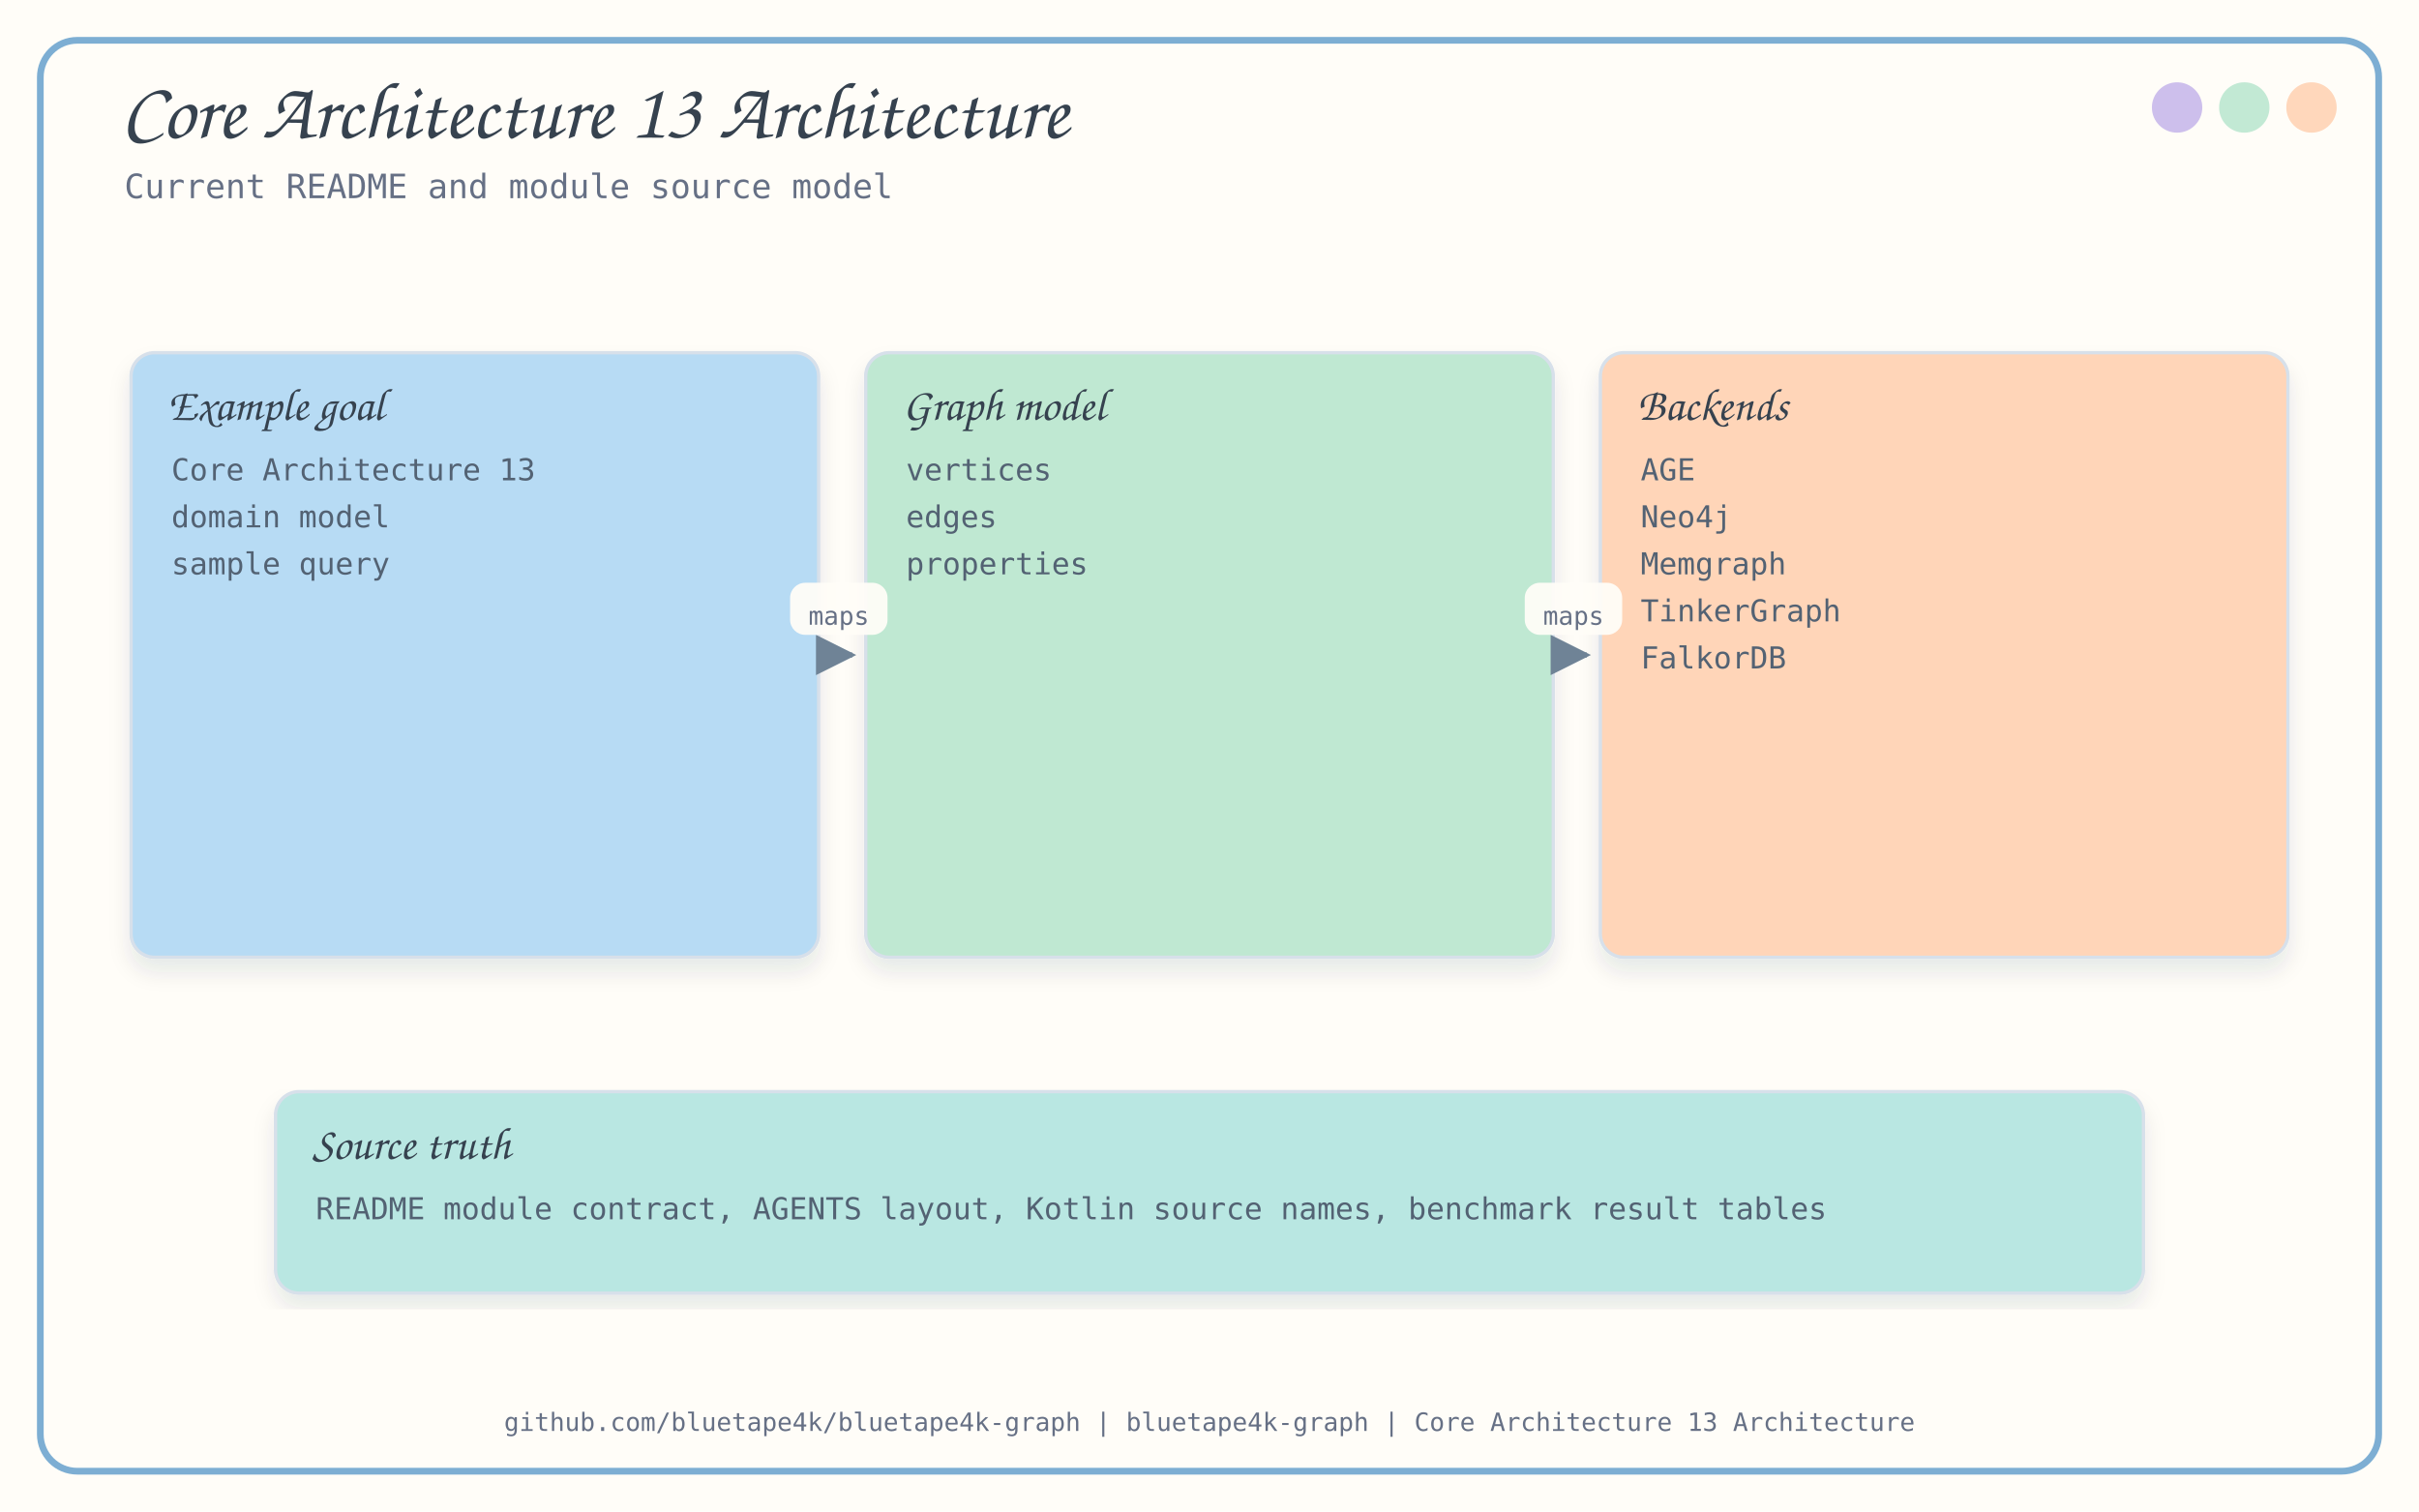
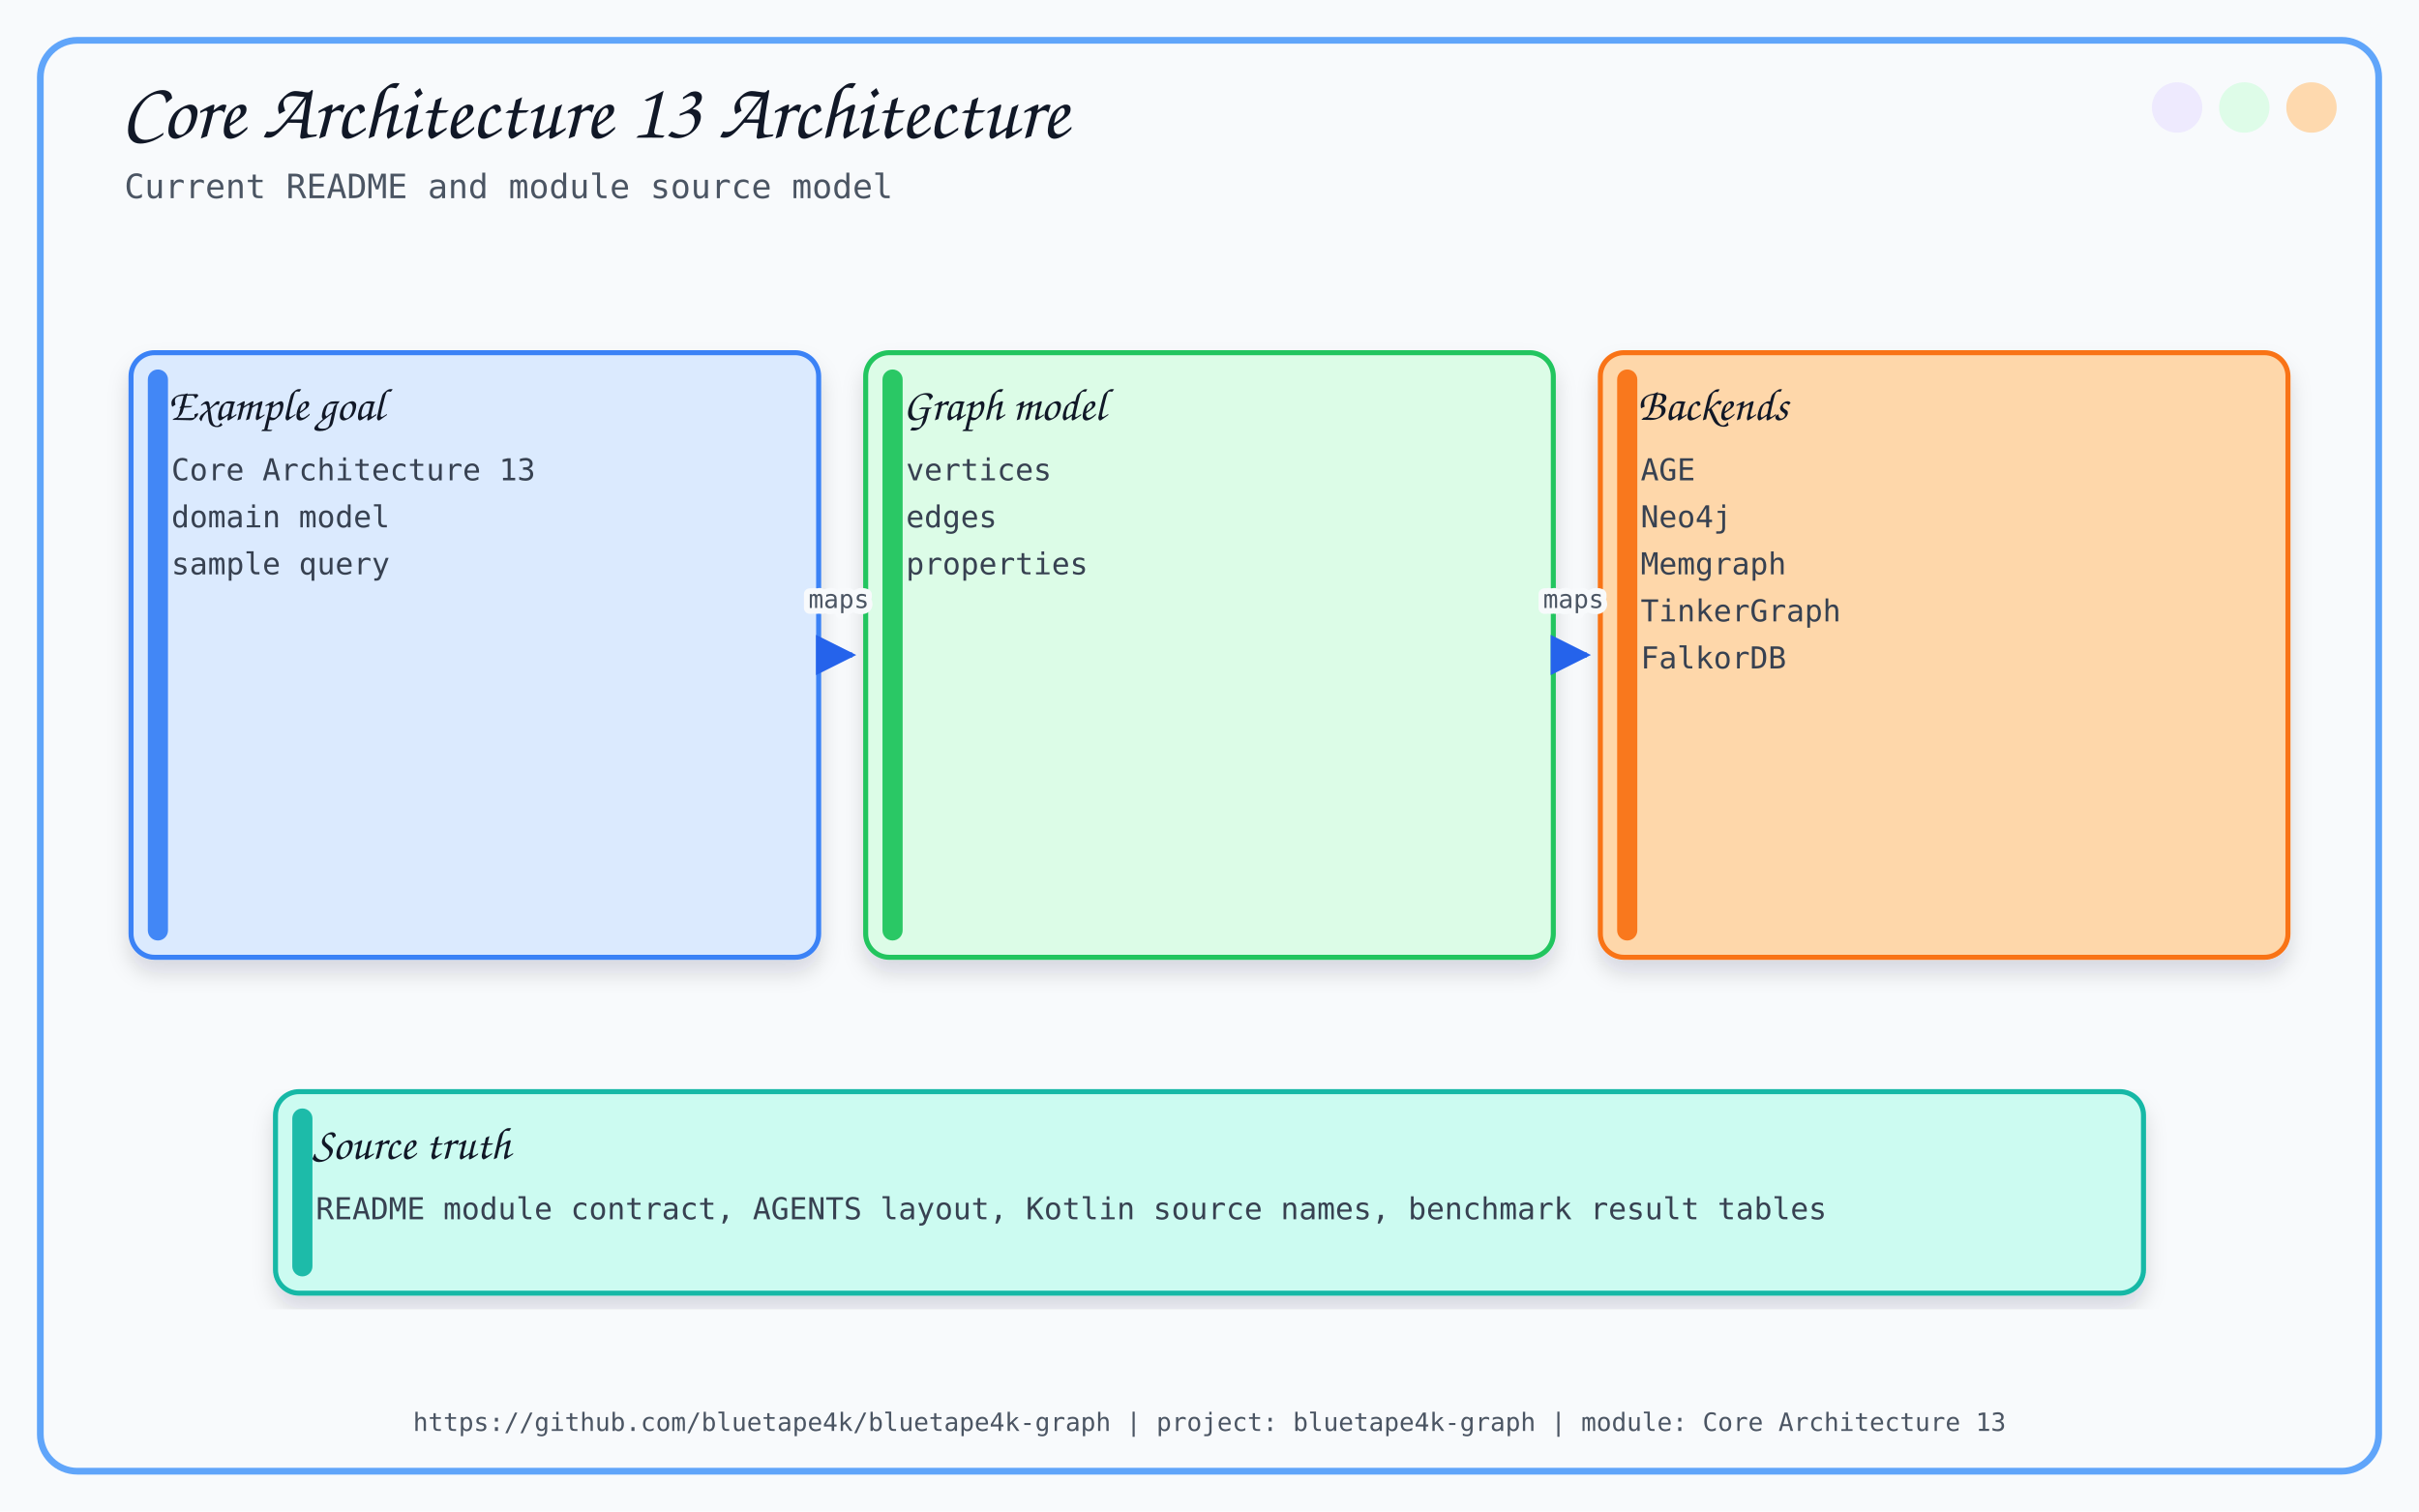
<svg xmlns="http://www.w3.org/2000/svg" width="1440" height="900" viewBox="0 0 1440 900">
  <defs>
    <filter id="softShadow" x="-8%" y="-8%" width="116%" height="116%">
-       <feDropShadow dx="0" dy="8" stdDeviation="6" flood-color="#26384A" flood-opacity="0.10" />
+       <feDropShadow dx="0" dy="8" stdDeviation="6" flood-color="#0F172A" flood-opacity="0.14" />
    </filter>
    <marker id="arrow" viewBox="0 0 10 10" refX="9" refY="5" markerWidth="8" markerHeight="8" orient="auto-start-reverse">
-       <path d="M 0 0 L 10 5 L 0 10 z" fill="#6F8396" />
+       <path d="M 0 0 L 10 5 L 0 10 z" fill="#2563EB" />
    </marker>
  </defs>
  <style>
-       .title { font-family: 'Architects Daughter', cursive; font-size: 48px; fill: #36424F; }
-       .subtitle { font-family: 'Comic Mono', monospace; font-size: 20px; fill: #667085; }
-       .label { font-family: 'Architects Daughter', cursive; font-size: 27px; fill: #36424F; }
-       .small { font-family: 'Comic Mono', monospace; font-size: 18px; fill: #536273; }
-       .tiny { font-family: 'Comic Mono', monospace; font-size: 15px; fill: #667085; }
-       .card { stroke: #D7E0EA; stroke-width: 2; filter: url(#softShadow); }
-       .line { stroke: #6F8396; stroke-width: 3; fill: none; marker-end: url(#arrow); }
-       .thin { stroke: #A5B5C4; stroke-width: 2; fill: none; marker-end: url(#arrow); }
-       .dash { stroke: #A5B5C4; stroke-width: 2; stroke-dasharray: 8 8; fill: none; marker-end: url(#arrow); }
+       .title { font-family: 'Architects Daughter', cursive; font-size: 48px; fill: #111827; }
+       .subtitle { font-family: 'Comic Mono', monospace; font-size: 20px; fill: #4B5563; }
+       .label { font-family: 'Architects Daughter', cursive; font-size: 27px; fill: #111827; }
+       .small { font-family: 'Comic Mono', monospace; font-size: 18px; fill: #374151; }
+       .tiny { font-family: 'Comic Mono', monospace; font-size: 15px; fill: #4B5563; }
+       .card { filter: url(#softShadow); }
+       .line { stroke: #2563EB; stroke-width: 3; fill: none; marker-end: url(#arrow); }
+       .thin { stroke: #60A5FA; stroke-width: 2; fill: none; marker-end: url(#arrow); }
+       .dash { stroke: #64748B; stroke-width: 2; stroke-dasharray: 8 8; fill: none; marker-end: url(#arrow); }
    </style>
-   <rect x="0" y="0" width="1440" height="900" fill="#FFFDF8" />
-   <rect x="24" y="24" width="1392" height="852" rx="22" fill="none" stroke="#7DAED3" stroke-width="4" />
-   <circle cx="1376" cy="64" r="15" fill="#FFD5B8" opacity="0.95" />
-   <circle cx="1336" cy="64" r="15" fill="#BFE8D2" opacity="0.95" />
-   <circle cx="1296" cy="64" r="15" fill="#CBBCEB" opacity="0.95" />
+   <rect x="0" y="0" width="1440" height="900" fill="#F8FAFC" />
+   <rect x="24" y="24" width="1392" height="852" rx="22" fill="none" stroke="#60A5FA" stroke-width="4" />
+   <circle cx="1376" cy="64" r="15" fill="#FED7AA" opacity="0.95" />
+   <circle cx="1336" cy="64" r="15" fill="#DCFCE7" opacity="0.95" />
+   <circle cx="1296" cy="64" r="15" fill="#EDE9FE" opacity="0.95" />
  <text x="72" y="82" class="title">Core Architecture 13 Architecture</text>
  <text x="74" y="118" class="subtitle">Current README and module source model</text>
-   <text x="720.0" y="852" text-anchor="middle" class="tiny">github.com/bluetape4k/bluetape4k-graph | bluetape4k-graph | Core Architecture 13 Architecture</text>
-   <rect x="78.0" y="210" width="409.333" height="360" rx="14" fill="#B7DBF4" class="card" />
+   <text x="720.0" y="852" text-anchor="middle" class="tiny">https://github.com/bluetape4k/bluetape4k-graph | project: bluetape4k-graph | module: Core Architecture 13</text>
+   <rect x="78.0" y="210" width="409.333" height="360" rx="14" fill="#DBEAFE" stroke="#3B82F6" stroke-width="3" class="card" />
+   <rect x="88.0" y="220" width="12" height="340" rx="6" fill="#3B82F6" opacity="0.95" />
  <text x="100.0" y="250" class="label">Example goal</text>
  <text x="102.0" y="286" class="small">Core Architecture 13</text>
  <text x="102.0" y="314" class="small">domain model</text>
  <text x="102.0" y="342" class="small">sample query</text>
-   <rect x="515.333" y="210" width="409.333" height="360" rx="14" fill="#BFE8D2" class="card" />
+   <rect x="515.333" y="210" width="409.333" height="360" rx="14" fill="#DCFCE7" stroke="#22C55E" stroke-width="3" class="card" />
+   <rect x="525.333" y="220" width="12" height="340" rx="6" fill="#22C55E" opacity="0.95" />
  <text x="537.333" y="250" class="label">Graph model</text>
  <text x="539.333" y="286" class="small">vertices</text>
  <text x="539.333" y="314" class="small">edges</text>
  <text x="539.333" y="342" class="small">properties</text>
  <path d="M 491.333 390 C 499.333 390, 499.333 390, 507.333 390" class="line" />
-   <rect x="470.333" y="347.0" width="58" height="31" rx="9" fill="#FFFDF8" opacity="0.94" />
-   <text x="499.333" y="372.0" text-anchor="middle" class="tiny">maps</text>
-   <rect x="952.667" y="210" width="409.333" height="360" rx="14" fill="#FFD5B8" class="card" />
+   <text x="499.333" y="362.0" text-anchor="middle" class="tiny" stroke="#F8FAFC" stroke-width="7" stroke-linejoin="round">maps</text>
+   <text x="499.333" y="362.0" text-anchor="middle" class="tiny">maps</text>
+   <rect x="952.667" y="210" width="409.333" height="360" rx="14" fill="#FED7AA" stroke="#F97316" stroke-width="3" class="card" />
+   <rect x="962.667" y="220" width="12" height="340" rx="6" fill="#F97316" opacity="0.95" />
  <text x="974.667" y="250" class="label">Backends</text>
  <text x="976.667" y="286" class="small">AGE</text>
  <text x="976.667" y="314" class="small">Neo4j</text>
  <text x="976.667" y="342" class="small">Memgraph</text>
  <text x="976.667" y="370" class="small">TinkerGraph</text>
  <text x="976.667" y="398" class="small">FalkorDB</text>
  <path d="M 928.667 390 C 936.667 390, 936.667 390, 944.667 390" class="line" />
-   <rect x="907.667" y="347.0" width="58" height="31" rx="9" fill="#FFFDF8" opacity="0.94" />
-   <text x="936.667" y="372.0" text-anchor="middle" class="tiny">maps</text>
-   <rect x="164" y="650" width="1112" height="120" rx="14" fill="#B9E7E2" class="card" />
+   <text x="936.667" y="362.0" text-anchor="middle" class="tiny" stroke="#F8FAFC" stroke-width="7" stroke-linejoin="round">maps</text>
+   <text x="936.667" y="362.0" text-anchor="middle" class="tiny">maps</text>
+   <rect x="164" y="650" width="1112" height="120" rx="14" fill="#CCFBF1" stroke="#14B8A6" stroke-width="3" class="card" />
+   <rect x="174" y="660" width="12" height="100" rx="6" fill="#14B8A6" opacity="0.95" />
  <text x="186" y="690" class="label">Source truth</text>
  <text x="188" y="726" class="small">README module contract, AGENTS layout, Kotlin source names, benchmark result tables</text>
</svg>
